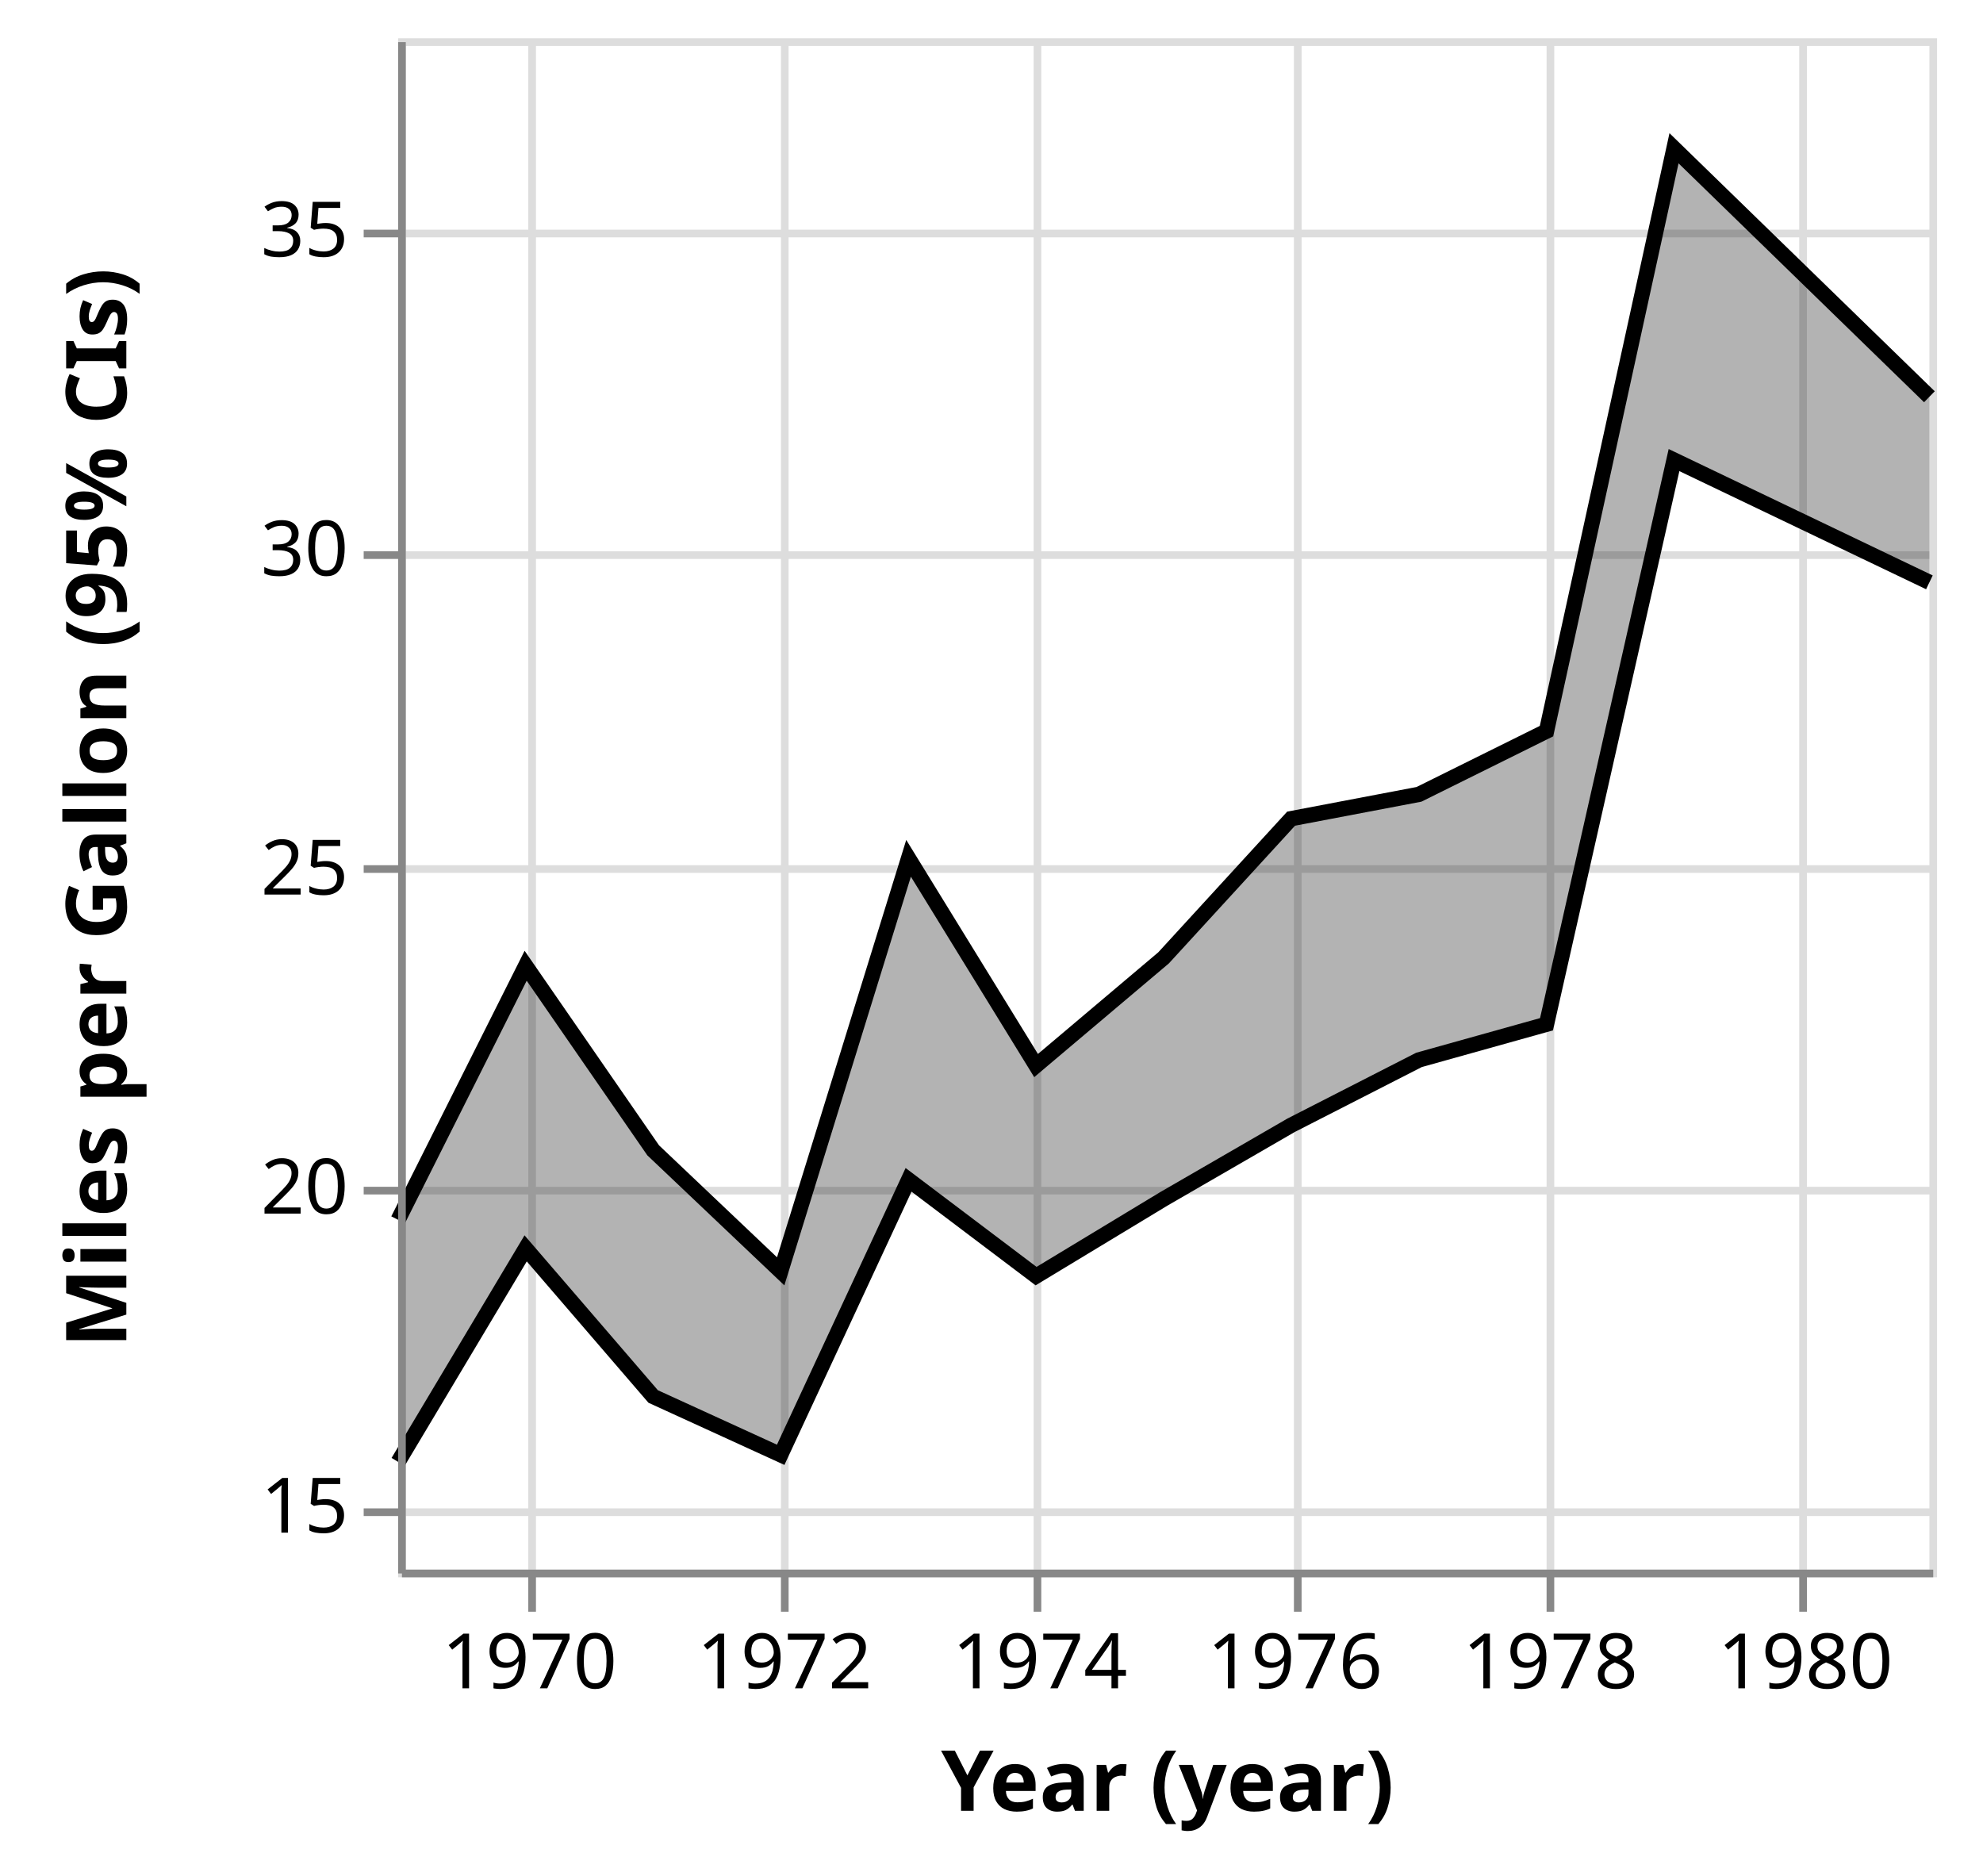
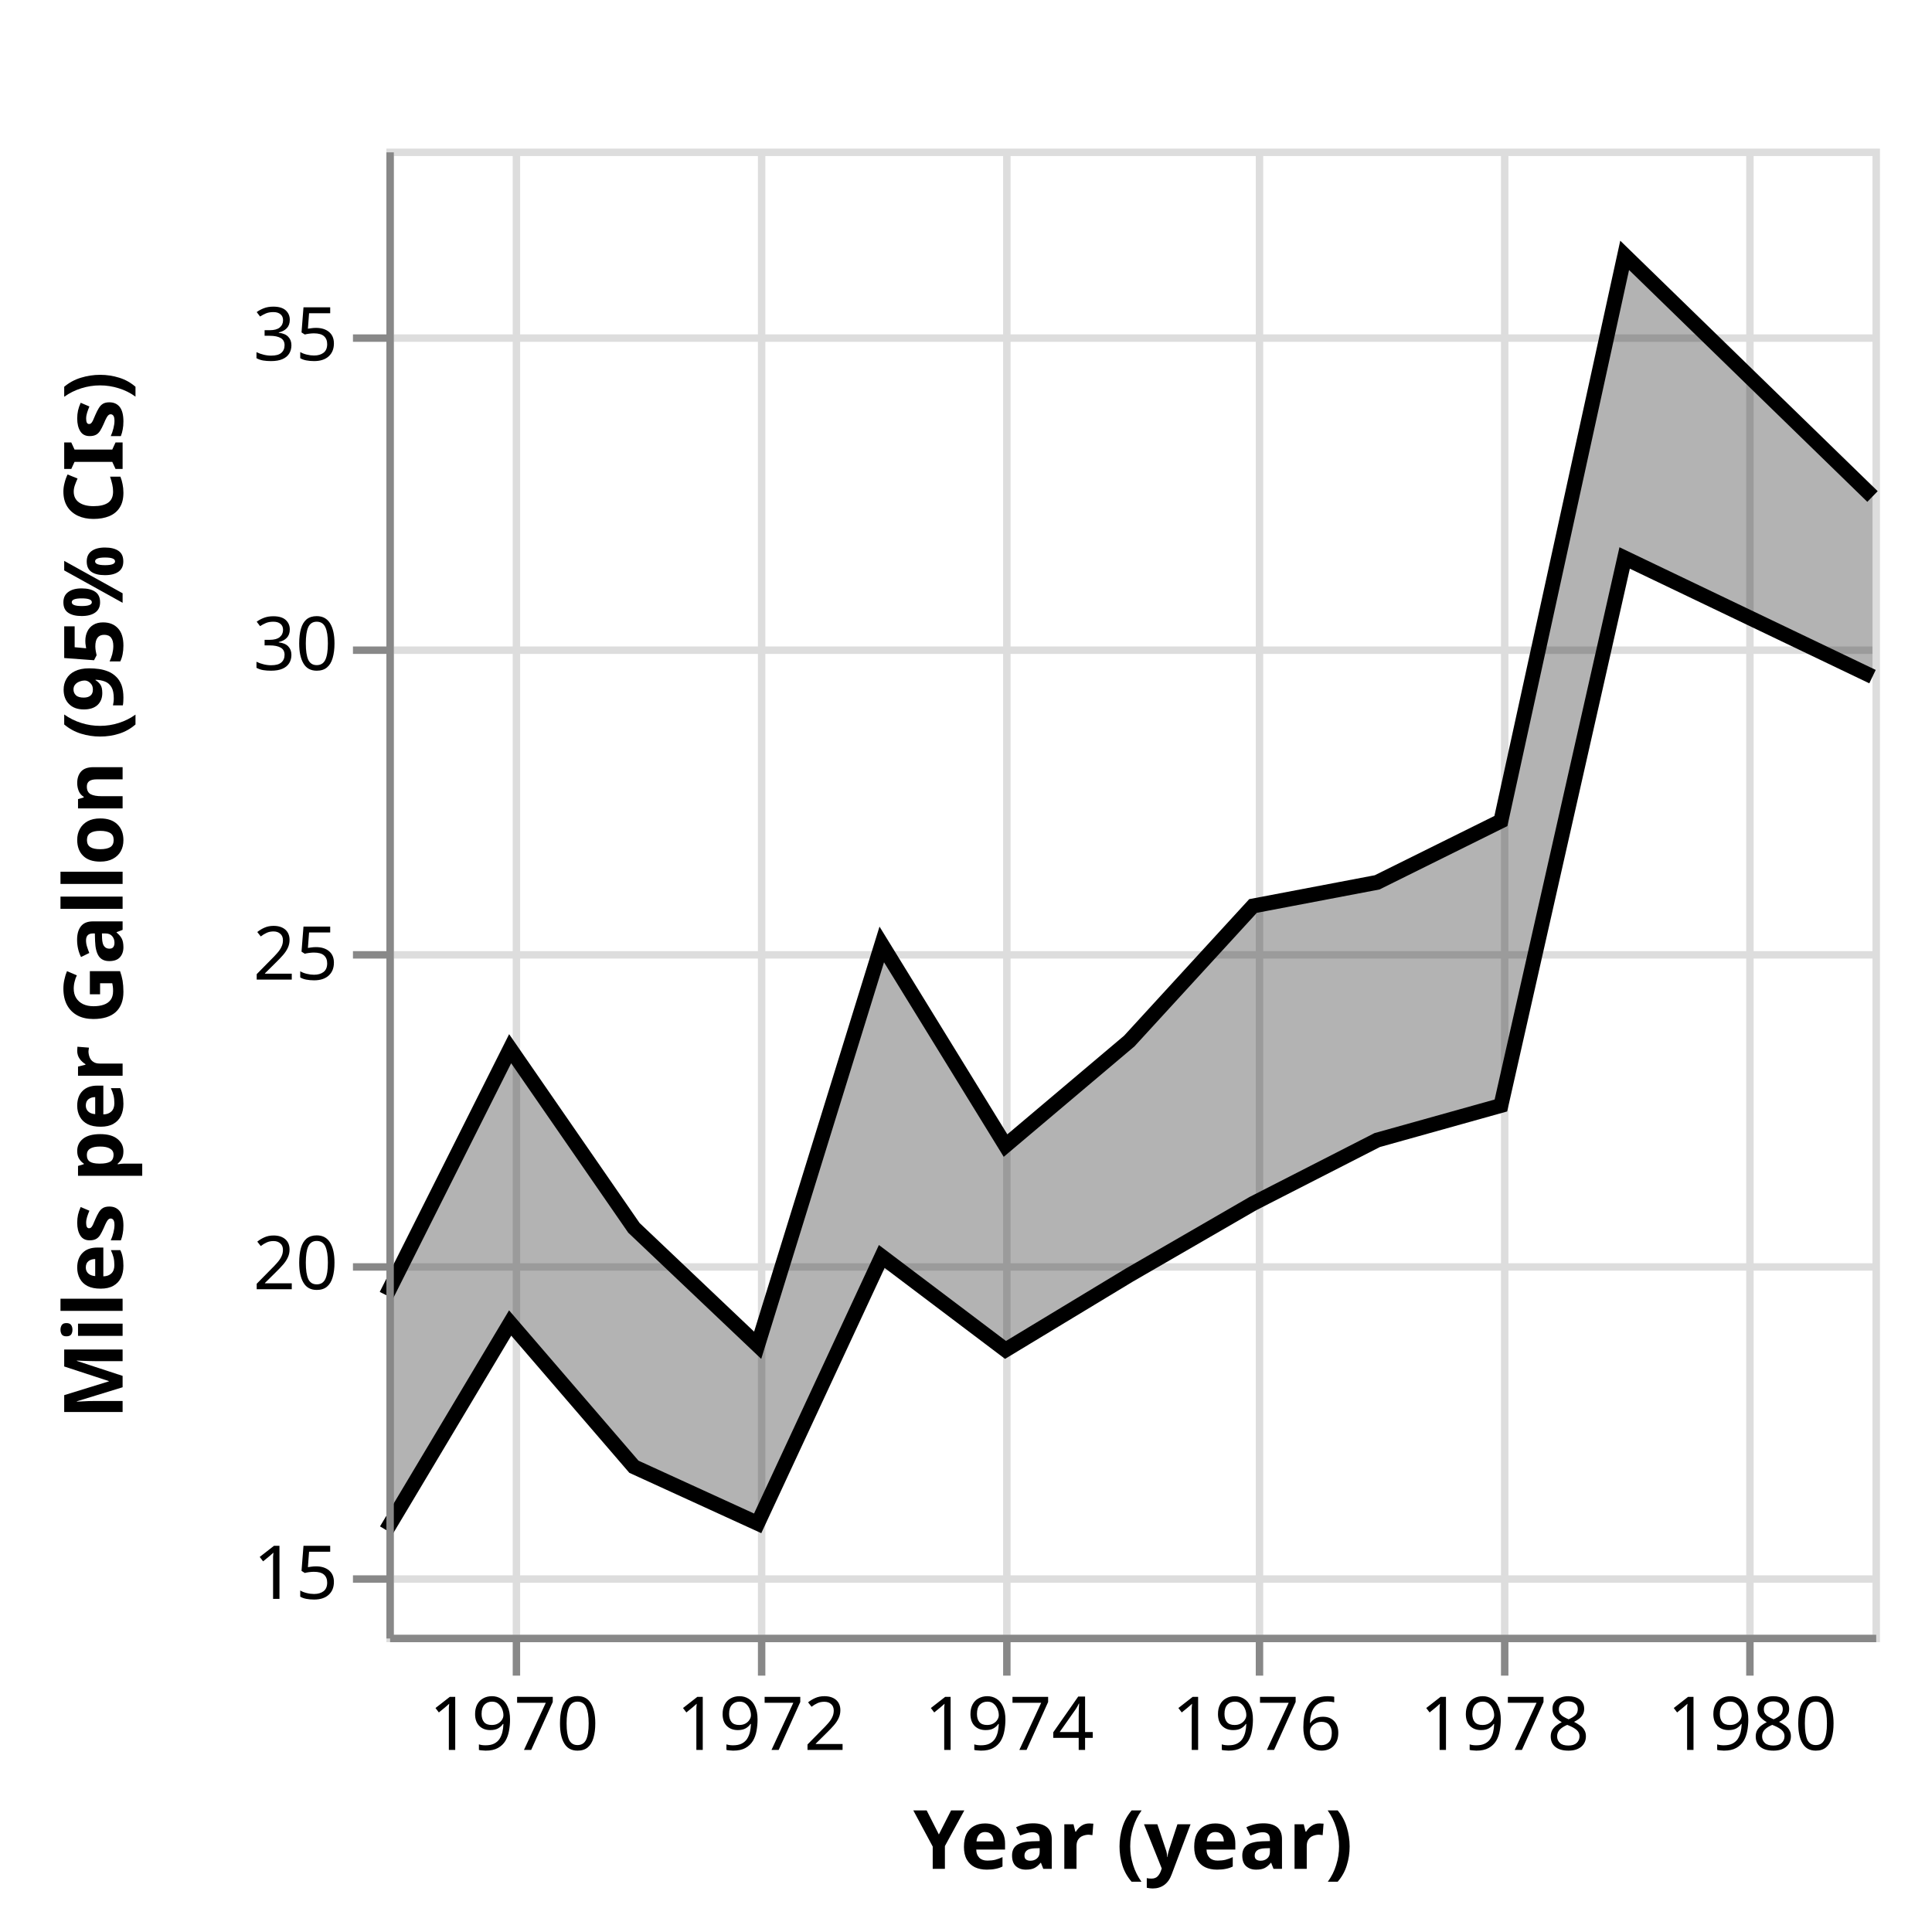
- <svg xmlns="http://www.w3.org/2000/svg" class="marks" width="259" height="245" viewBox="0 0 259 245" version="1.1">
-   <g transform="translate(52,5)">
+ <svg xmlns="http://www.w3.org/2000/svg" class="marks" width="259" height="260" viewBox="0 0 259 260" version="1.1">
+   <g transform="translate(52,20)">
    <g class="mark-group role-frame root">
      <g transform="translate(0,0)">
        <path class="background" d="M0.5,0.5h200v200h-200Z" style="fill: none; stroke: #ddd;" />
        <g>
          <g class="mark-group role-axis">
            <g transform="translate(0.5,200.5)">
              <path class="background" d="M0,0h0v0h0Z" style="pointer-events: none; fill: none;" />
              <g>
                <g class="mark-rule role-axis-grid" style="pointer-events: none;">
                  <line transform="translate(17,-200)" x2="0" y2="200" style="fill: none; stroke: #ddd; stroke-width: 1; opacity: 1;" />
                  <line transform="translate(50,-200)" x2="0" y2="200" style="fill: none; stroke: #ddd; stroke-width: 1; opacity: 1;" />
                  <line transform="translate(83,-200)" x2="0" y2="200" style="fill: none; stroke: #ddd; stroke-width: 1; opacity: 1;" />
                  <line transform="translate(117,-200)" x2="0" y2="200" style="fill: none; stroke: #ddd; stroke-width: 1; opacity: 1;" />
                  <line transform="translate(150,-200)" x2="0" y2="200" style="fill: none; stroke: #ddd; stroke-width: 1; opacity: 1;" />
                  <line transform="translate(183,-200)" x2="0" y2="200" style="fill: none; stroke: #ddd; stroke-width: 1; opacity: 1;" />
                </g>
              </g>
            </g>
          </g>
          <g class="mark-group role-axis">
            <g transform="translate(0.5,0.5)">
              <path class="background" d="M0,0h0v0h0Z" style="pointer-events: none; fill: none;" />
              <g>
                <g class="mark-rule role-axis-grid" style="pointer-events: none;">
                  <line transform="translate(0,192)" x2="200" y2="0" style="fill: none; stroke: #ddd; stroke-width: 1; opacity: 1;" />
                  <line transform="translate(0,150)" x2="200" y2="0" style="fill: none; stroke: #ddd; stroke-width: 1; opacity: 1;" />
                  <line transform="translate(0,108)" x2="200" y2="0" style="fill: none; stroke: #ddd; stroke-width: 1; opacity: 1;" />
                  <line transform="translate(0,67)" x2="200" y2="0" style="fill: none; stroke: #ddd; stroke-width: 1; opacity: 1;" />
                  <line transform="translate(0,25)" x2="200" y2="0" style="fill: none; stroke: #ddd; stroke-width: 1; opacity: 1;" />
                </g>
              </g>
            </g>
          </g>
          <g class="mark-area role-mark layer_0_layer_0_marks">
            <path d="M200,71.057L166.644,55.088L149.989,128.772L133.333,133.428L116.632,141.964L99.977,151.596L83.322,161.667L66.667,149.09L49.966,185.005L33.311,177.388L16.655,158.043L0,185.927L0,154.31L16.655,121.131L33.311,145.238L49.966,161.042L66.667,107.099L83.322,134.167L99.977,120.098L116.632,101.923L133.333,98.744L149.989,90.488L166.644,14.364L200,46.818Z" style="fill: black; opacity: 0.3;" />
          </g>
          <g class="mark-line role-mark layer_0_layer_1_marks">
            <path d="M200,71.057L166.644,55.088L149.989,128.772L133.333,133.428L116.632,141.964L99.977,151.596L83.322,161.667L66.667,149.09L49.966,185.005L33.311,177.388L16.655,158.043L0,185.927" style="fill: none; stroke: black; stroke-width: 2;" />
          </g>
          <g class="mark-line role-mark layer_0_layer_2_marks">
            <path d="M200,46.818L166.644,14.364L149.989,90.488L133.333,98.744L116.632,101.923L99.977,120.098L83.322,134.167L66.667,107.099L49.966,161.042L33.311,145.238L16.655,121.131L0,154.31" style="fill: none; stroke: black; stroke-width: 2;" />
          </g>
          <g class="mark-group role-axis">
            <g transform="translate(0.5,200.5)">
              <path class="background" d="M0,0h0v0h0Z" style="pointer-events: none; fill: none;" />
              <g>
                <g class="mark-rule role-axis-tick" style="pointer-events: none;">
                  <line transform="translate(17,0)" x2="0" y2="5" style="fill: none; stroke: #888; stroke-width: 1; opacity: 1;" />
                  <line transform="translate(50,0)" x2="0" y2="5" style="fill: none; stroke: #888; stroke-width: 1; opacity: 1;" />
                  <line transform="translate(83,0)" x2="0" y2="5" style="fill: none; stroke: #888; stroke-width: 1; opacity: 1;" />
                  <line transform="translate(117,0)" x2="0" y2="5" style="fill: none; stroke: #888; stroke-width: 1; opacity: 1;" />
                  <line transform="translate(150,0)" x2="0" y2="5" style="fill: none; stroke: #888; stroke-width: 1; opacity: 1;" />
                  <line transform="translate(183,0)" x2="0" y2="5" style="fill: none; stroke: #888; stroke-width: 1; opacity: 1;" />
                </g>
                <g class="mark-text role-axis-label" style="pointer-events: none;">
                  <text text-anchor="middle" transform="translate(16.65526,15)" style="font-family: sans-serif; font-size: 10px; fill: #000; opacity: 1;">1970</text>
                  <text text-anchor="middle" transform="translate(49.96578,15)" style="font-family: sans-serif; font-size: 10px; fill: #000; opacity: 1;">1972</text>
                  <text text-anchor="middle" transform="translate(83.32193,15)" style="font-family: sans-serif; font-size: 10px; fill: #000; opacity: 1;">1974</text>
                  <text text-anchor="middle" transform="translate(116.6324,15)" style="font-family: sans-serif; font-size: 10px; fill: #000; opacity: 1;">1976</text>
                  <text text-anchor="middle" transform="translate(149.9886,15)" style="font-family: sans-serif; font-size: 10px; fill: #000; opacity: 1;">1978</text>
                  <text text-anchor="middle" transform="translate(183.2991,15)" style="font-family: sans-serif; font-size: 10px; fill: #000; opacity: 1;">1980</text>
                </g>
                <g class="mark-rule role-axis-domain" style="pointer-events: none;">
                  <line transform="translate(0,0)" x2="200" y2="0" style="fill: none; stroke: #888; stroke-width: 1; opacity: 1;" />
                </g>
                <g class="mark-text role-axis-title" style="pointer-events: none;">
                  <text text-anchor="middle" transform="translate(100,31)" style="font-family: sans-serif; font-size: 11px; font-weight: bold; fill: #000; opacity: 1;">Year (year)</text>
                </g>
              </g>
            </g>
          </g>
          <g class="mark-group role-axis">
            <g transform="translate(0.5,0.5)">
              <path class="background" d="M0,0h0v0h0Z" style="pointer-events: none; fill: none;" />
              <g>
                <g class="mark-rule role-axis-tick" style="pointer-events: none;">
                  <line transform="translate(0,192)" x2="-5" y2="0" style="fill: none; stroke: #888; stroke-width: 1; opacity: 1;" />
                  <line transform="translate(0,150)" x2="-5" y2="0" style="fill: none; stroke: #888; stroke-width: 1; opacity: 1;" />
                  <line transform="translate(0,108)" x2="-5" y2="0" style="fill: none; stroke: #888; stroke-width: 1; opacity: 1;" />
                  <line transform="translate(0,67)" x2="-5" y2="0" style="fill: none; stroke: #888; stroke-width: 1; opacity: 1;" />
                  <line transform="translate(0,25)" x2="-5" y2="0" style="fill: none; stroke: #888; stroke-width: 1; opacity: 1;" />
                </g>
                <g class="mark-text role-axis-label" style="pointer-events: none;">
                  <text text-anchor="end" transform="translate(-7,194.6667)" style="font-family: sans-serif; font-size: 10px; fill: #000; opacity: 1;">15</text>
                  <text text-anchor="end" transform="translate(-7,153)" style="font-family: sans-serif; font-size: 10px; fill: #000; opacity: 1;">20</text>
                  <text text-anchor="end" transform="translate(-7,111.3333)" style="font-family: sans-serif; font-size: 10px; fill: #000; opacity: 1;">25</text>
                  <text text-anchor="end" transform="translate(-7,69.66667)" style="font-family: sans-serif; font-size: 10px; fill: #000; opacity: 1;">30</text>
                  <text text-anchor="end" transform="translate(-7,28)" style="font-family: sans-serif; font-size: 10px; fill: #000; opacity: 1;">35</text>
                </g>
                <g class="mark-rule role-axis-domain" style="pointer-events: none;">
                  <line transform="translate(0,200)" x2="0" y2="-200" style="fill: none; stroke: #888; stroke-width: 1; opacity: 1;" />
                </g>
                <g class="mark-text role-axis-title" style="pointer-events: none;">
                  <text text-anchor="middle" transform="translate(-34,100) rotate(-90) translate(0,-2)" style="font-family: sans-serif; font-size: 11px; font-weight: bold; fill: #000; opacity: 1;">Miles per Gallon (95% CIs)</text>
                </g>
              </g>
            </g>
          </g>
        </g>
      </g>
    </g>
  </g>
</svg>
